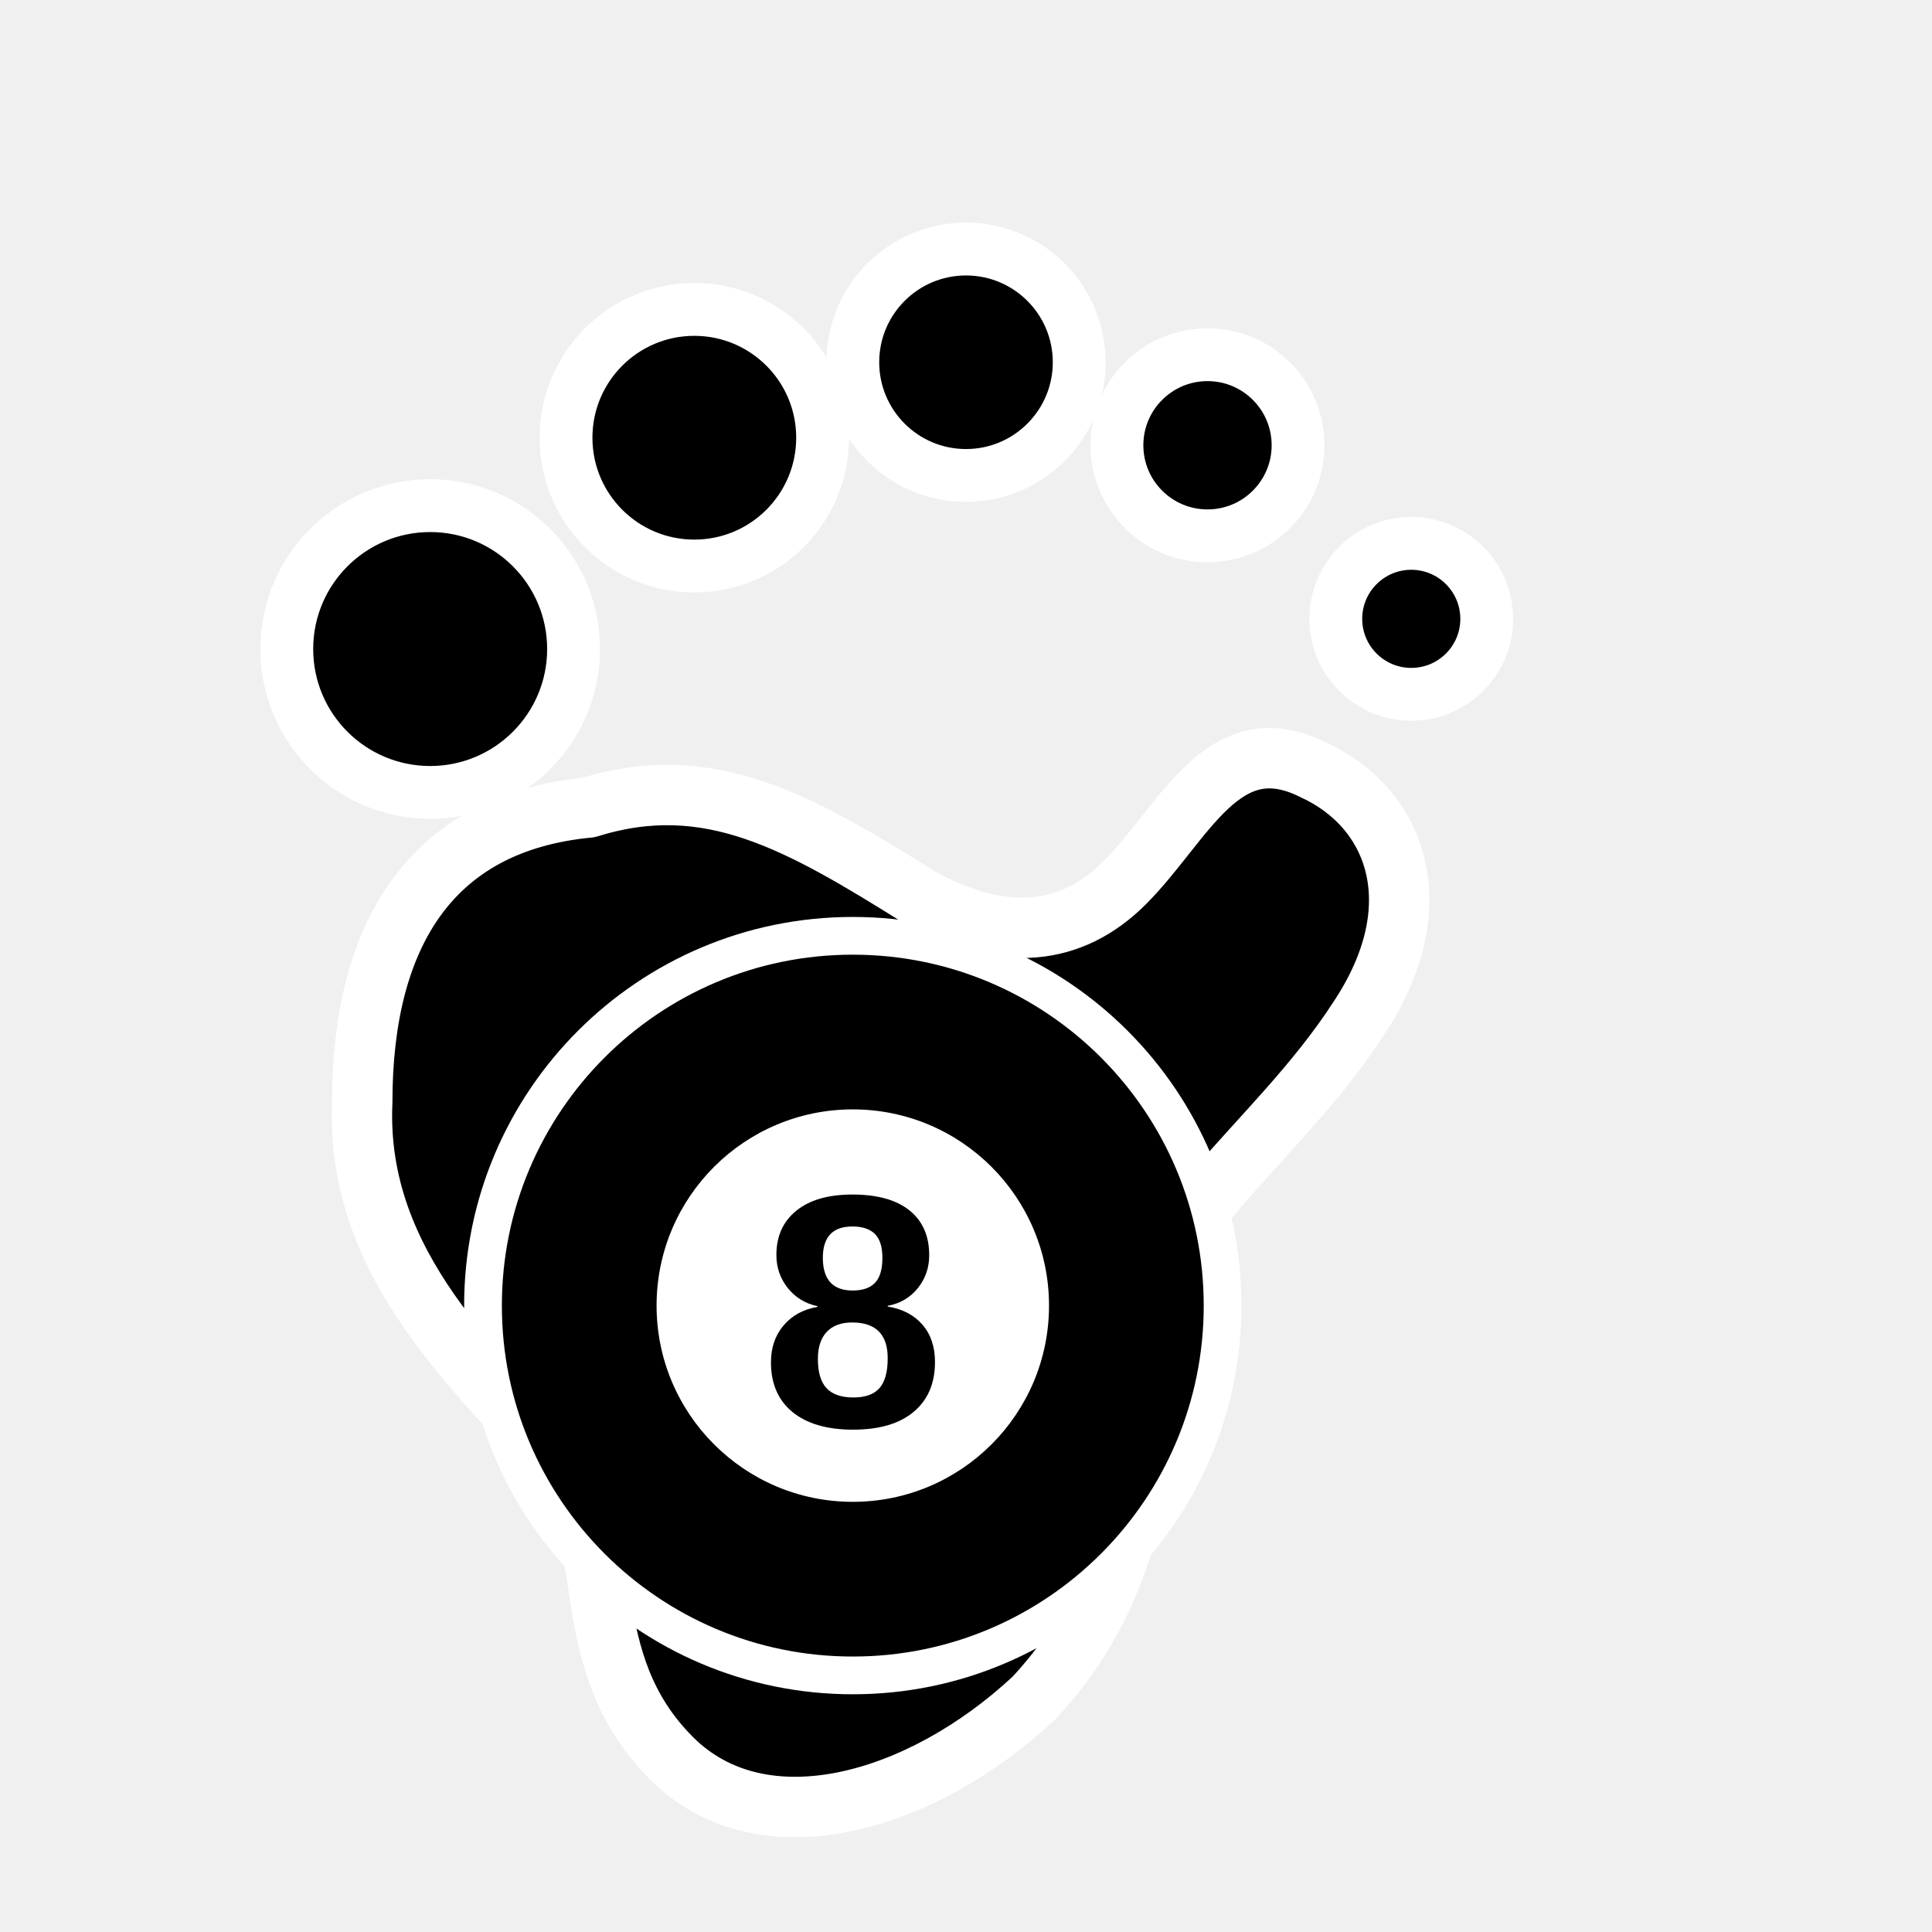
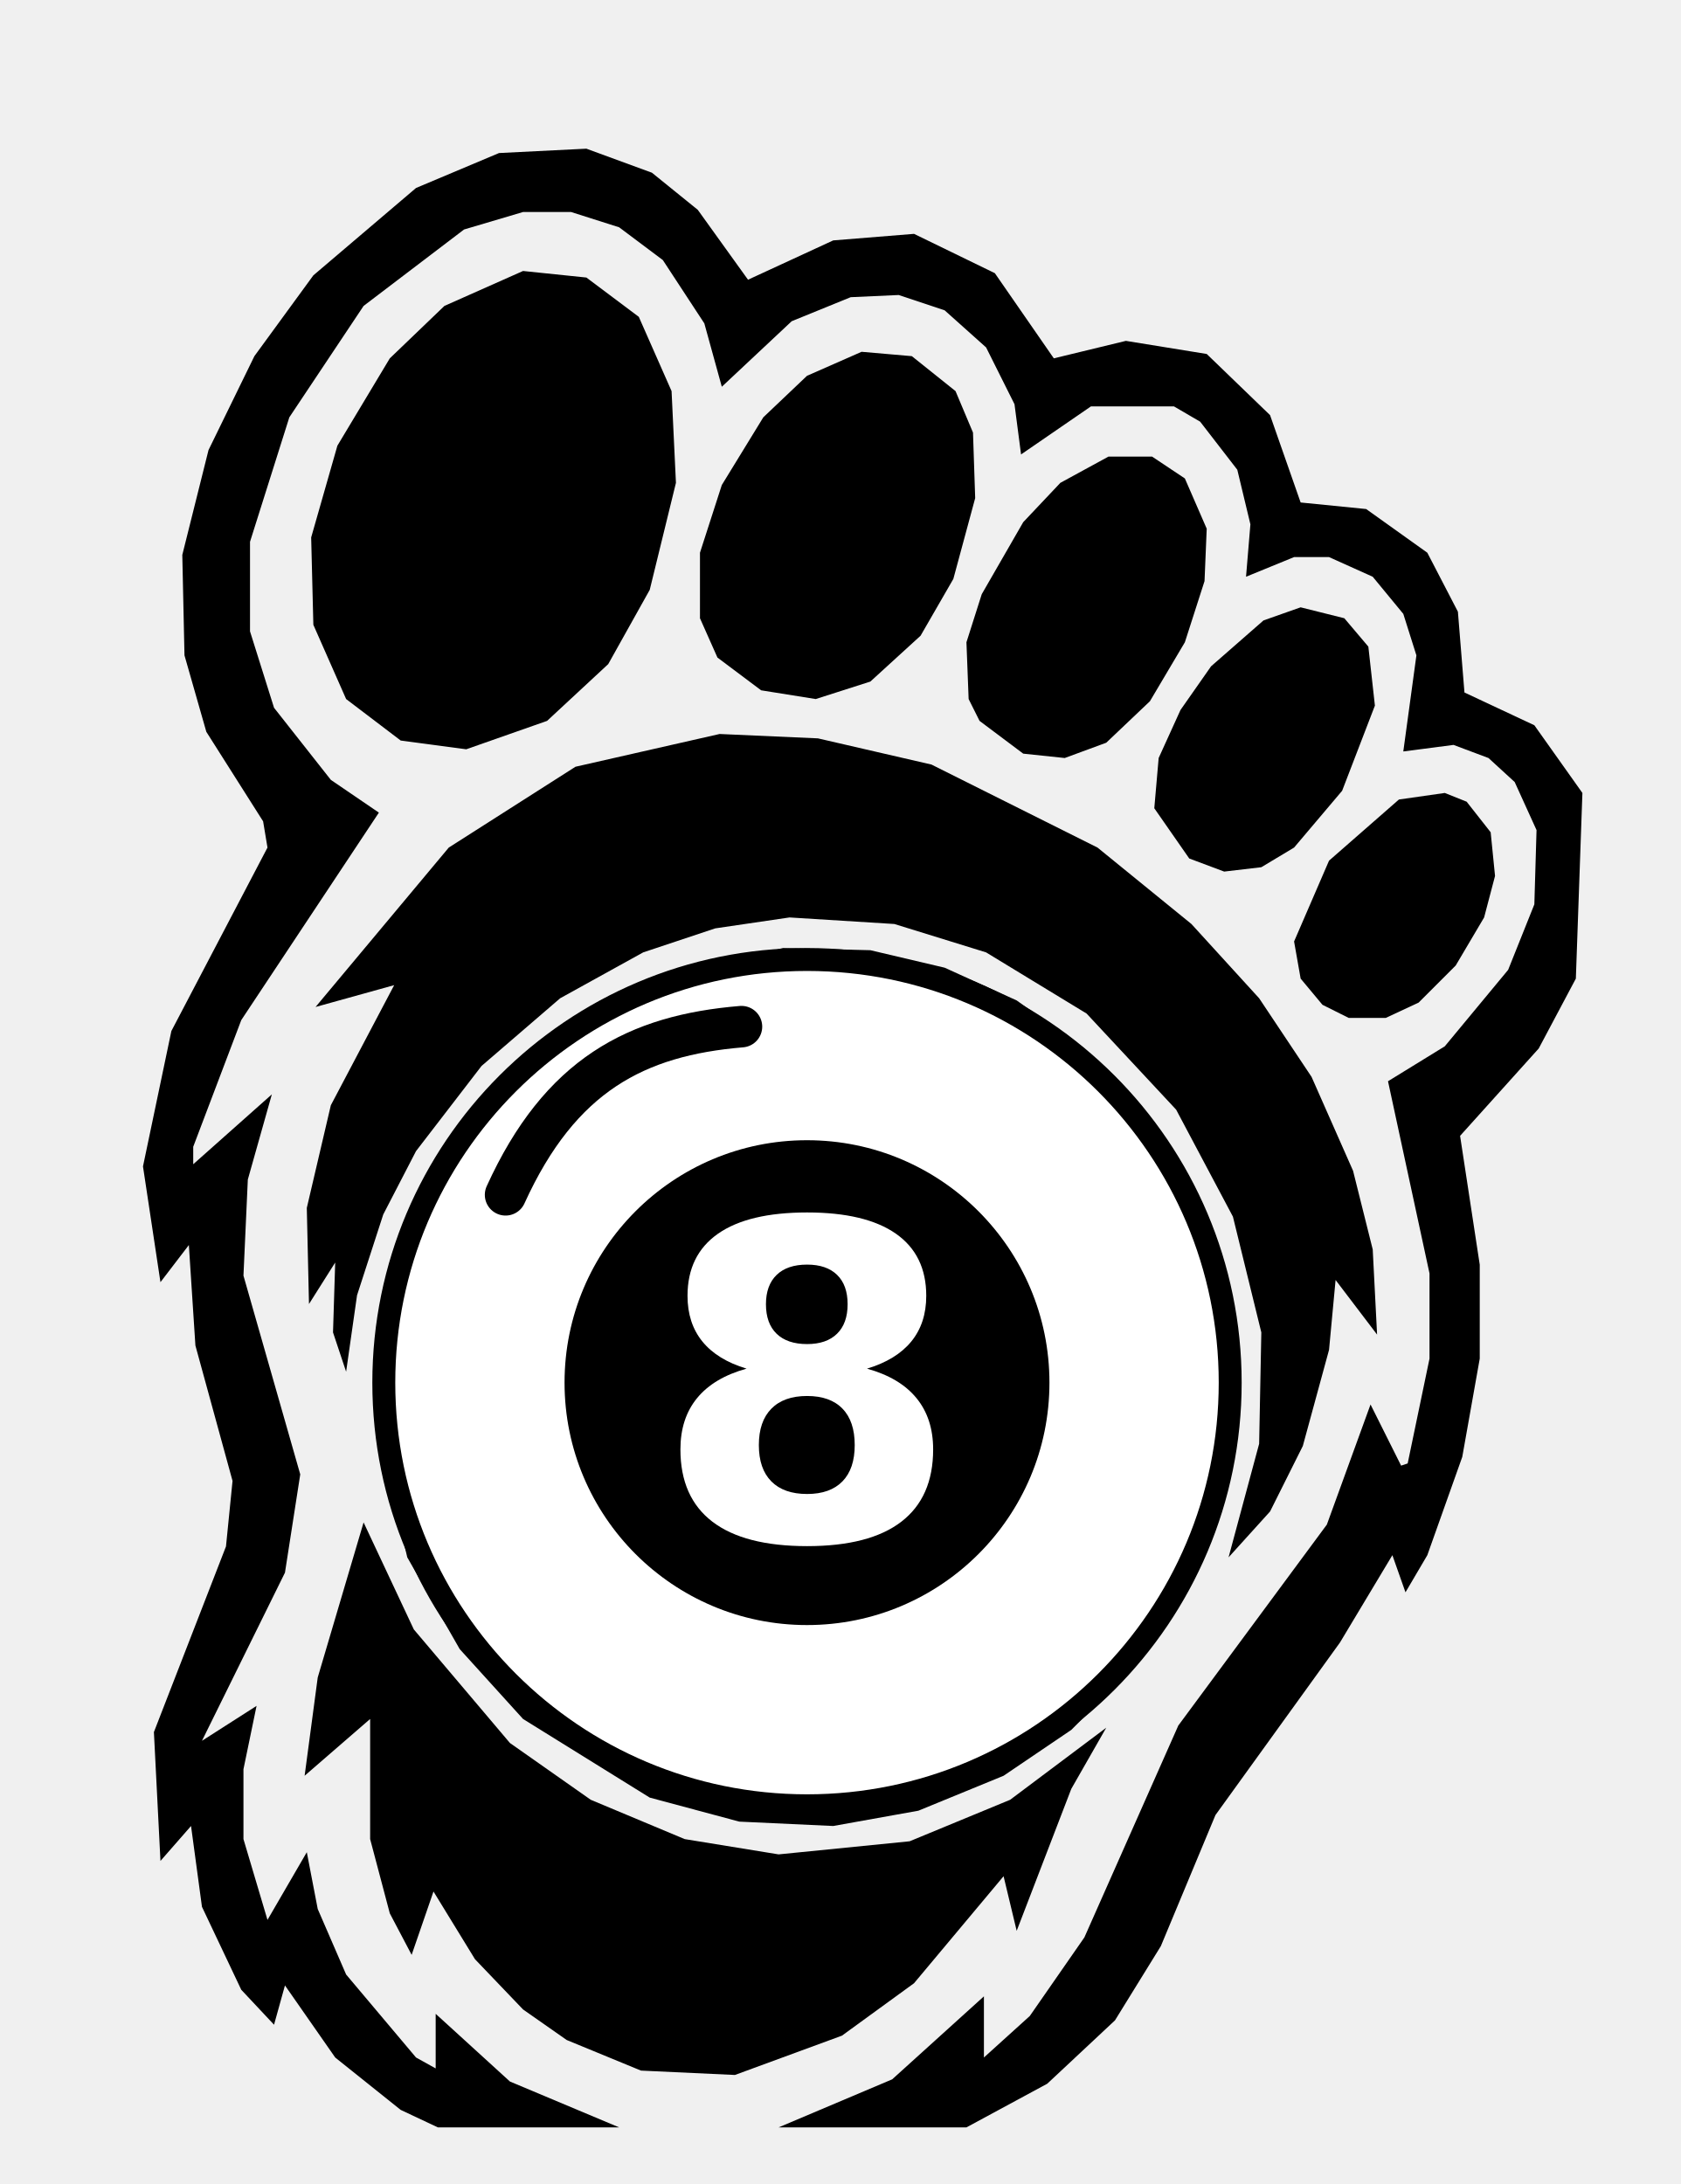
- <svg xmlns="http://www.w3.org/2000/svg" width="256" height="256" viewBox="0 0 256 256" role="img" aria-label="Squatch Pool brand artwork">
-   <defs />
-   <path d="M78 107 C57 109 48 124 48 146 C47 168 64 182 74 194 C82 204 76 220 89 233 C101 245 122 239 137 225 C151 210 152 192 151 179 C151 163 169 152 180 135 C190 120 185 107 174 102 C162 96 157 109 149 117 C142 124 133 125 122 119 C106 109 94 102 78 107 Z" fill="#000000" stroke="#FFFFFF" stroke-width="8" stroke-linejoin="round" />
-   <circle cx="57" cy="86" r="19" fill="#000000" stroke="#FFFFFF" stroke-width="7" />
-   <circle cx="92" cy="58" r="17" fill="#000000" stroke="#FFFFFF" stroke-width="7" />
-   <circle cx="128" cy="48" r="15" fill="#000000" stroke="#FFFFFF" stroke-width="7" />
-   <circle cx="160" cy="59" r="12" fill="#000000" stroke="#FFFFFF" stroke-width="7" />
-   <circle cx="187" cy="82" r="10" fill="#000000" stroke="#FFFFFF" stroke-width="7" />
-   <circle cx="113" cy="173" r="49" fill="#000000" stroke="#FFFFFF" stroke-width="5" />
-   <circle cx="113" cy="173" r="26" fill="#FFFFFF" />
-   <text x="113" y="189" text-anchor="middle" font-family="Arial,Helvetica,sans-serif" font-size="44" font-weight="900" fill="#000000">8</text>
+ <svg xmlns="http://www.w3.org/2000/svg" width="800" height="1040" viewBox="0 0 800 1040">
+   <g transform="translate(40 50) scale(1.04)">
+     <path d="M128,649 107,720 101,765 131,739 131,794 140,828 150,847 160,818 179,849 201,872 221,886 255,900 298,902 347,884 380,860 421,811 427,836 452,771 468,743 424,776 378,795 318,801 275,794 232,776 195,750 151,698Z M320,386 259,401 222,422 188,452 164,484 144,525 135,561 133,602 148,665 172,707 201,739 259,775 300,786 343,788 382,781 421,765 452,744 479,717 501,685 520,639 527,601 527,568 520,531 502,487 486,462 458,432 427,410 394,395 360,387Z M327,467 362,470 402,491 432,527 445,568 442,613 422,653 385,685 347,697 307,694 265,671 249,654 234,628 225,590 231,547 252,509 284,481Z M326,498 302,508 288,525 286,549 303,571 280,592 276,621 282,636 300,653 317,660 342,662 365,656 380,646 393,627 396,610 387,585 370,572 387,550 388,533 383,520 359,501Z M333,585 349,589 361,606 358,623 341,636 323,633 311,618 314,597Z M333,519 348,522 357,534 354,550 340,559 325,555 317,543 319,529Z M321,415 323,425 314,437 274,454 249,471 227,493 203,527 189,530 180,523 180,508 192,483 229,442 250,428 287,413 313,410Z M633,319 623,315 602,318 570,346 554,383 557,400 567,412 579,418 596,418 611,411 628,394 641,372 646,353 644,333Z M106,413 142,403 113,458 102,505 103,549 115,530 114,562 120,580 125,545 137,508 152,479 182,440 218,409 256,388 289,377 323,372 371,375 413,388 459,416 500,460 526,509 539,562 538,613 524,665 543,644 558,614 570,570 573,538 592,563 590,524 581,488 562,445 538,409 507,375 464,340 388,302 336,290 291,288 225,303 167,340Z M577,235 557,230 540,236 516,257 502,277 492,299 490,322 506,345 522,351 539,349 554,340 576,314 591,275 588,248Z M489,161 469,161 447,173 430,191 411,224 404,246 405,272 410,282 430,297 449,299 468,292 488,273 504,246 513,218 514,194 504,171Z M379,115 356,113 331,124 311,143 292,174 282,205 282,235 290,253 310,268 335,272 360,264 383,243 398,217 408,180 407,150 399,131Z M230,79 201,76 165,92 140,116 116,156 104,198 105,238 120,272 145,291 175,295 212,282 240,256 259,222 271,173 269,131 254,97Z M190,22 152,38 105,78 78,115 57,158 45,206 46,252 56,287 82,328 84,340 40,424 27,486 35,539 48,522 51,568 68,630 65,660 32,745 35,804 49,788 54,825 72,863 87,879 92,861 115,894 145,918 162,926 245,926 195,905 161,874 161,899 152,894 120,856 107,826 102,800 84,831 73,794 73,762 79,733 54,749 92,672 99,627 73,536 75,492 86,453 50,485 50,477 72,419 135,324 113,309 87,276 76,241 76,200 94,143 128,92 174,57 201,49 223,49 245,56 265,71 284,100 292,129 324,99 351,88 373,87 394,94 413,111 426,137 429,160 461,138 499,138 511,145 528,167 534,192 532,216 554,207 570,207 590,216 604,233 610,252 604,296 627,293 643,299 655,310 665,332 664,366 652,396 623,431 597,447 616,535 616,574 606,622 603,623 589,595 569,650 501,742 458,839 433,875 412,894 412,866 370,904 318,926 404,926 441,906 472,877 493,843 518,783 575,704 599,664 605,681 615,664 631,619 639,574 639,531 630,472 666,432 683,400 686,315 664,284 632,269 629,232 615,205 587,185 557,182 543,142 514,114 477,108 444,116 417,77 380,59 343,62 304,80 281,48 260,31 230,20Z" fill="#000000" fill-rule="evenodd" />
+     <circle cx="331" cy="585" r="195" fill="#FFFFFF" stroke="#000000" stroke-width="8" />
+     <circle cx="331" cy="585" r="191" fill="none" stroke="#000000" stroke-width="5" />
+     <path d="M193 499 C218 444 253 426 301 422" fill="none" stroke="#000000" stroke-width="19" stroke-linecap="round" />
+     <circle cx="331" cy="585" r="111" fill="#000000" />
+     <text x="331" y="657" text-anchor="middle" font-family="DejaVu Sans,Arial,Helvetica,sans-serif" font-size="202" font-weight="900" fill="#FFFFFF">8</text>
+   </g>
</svg>
